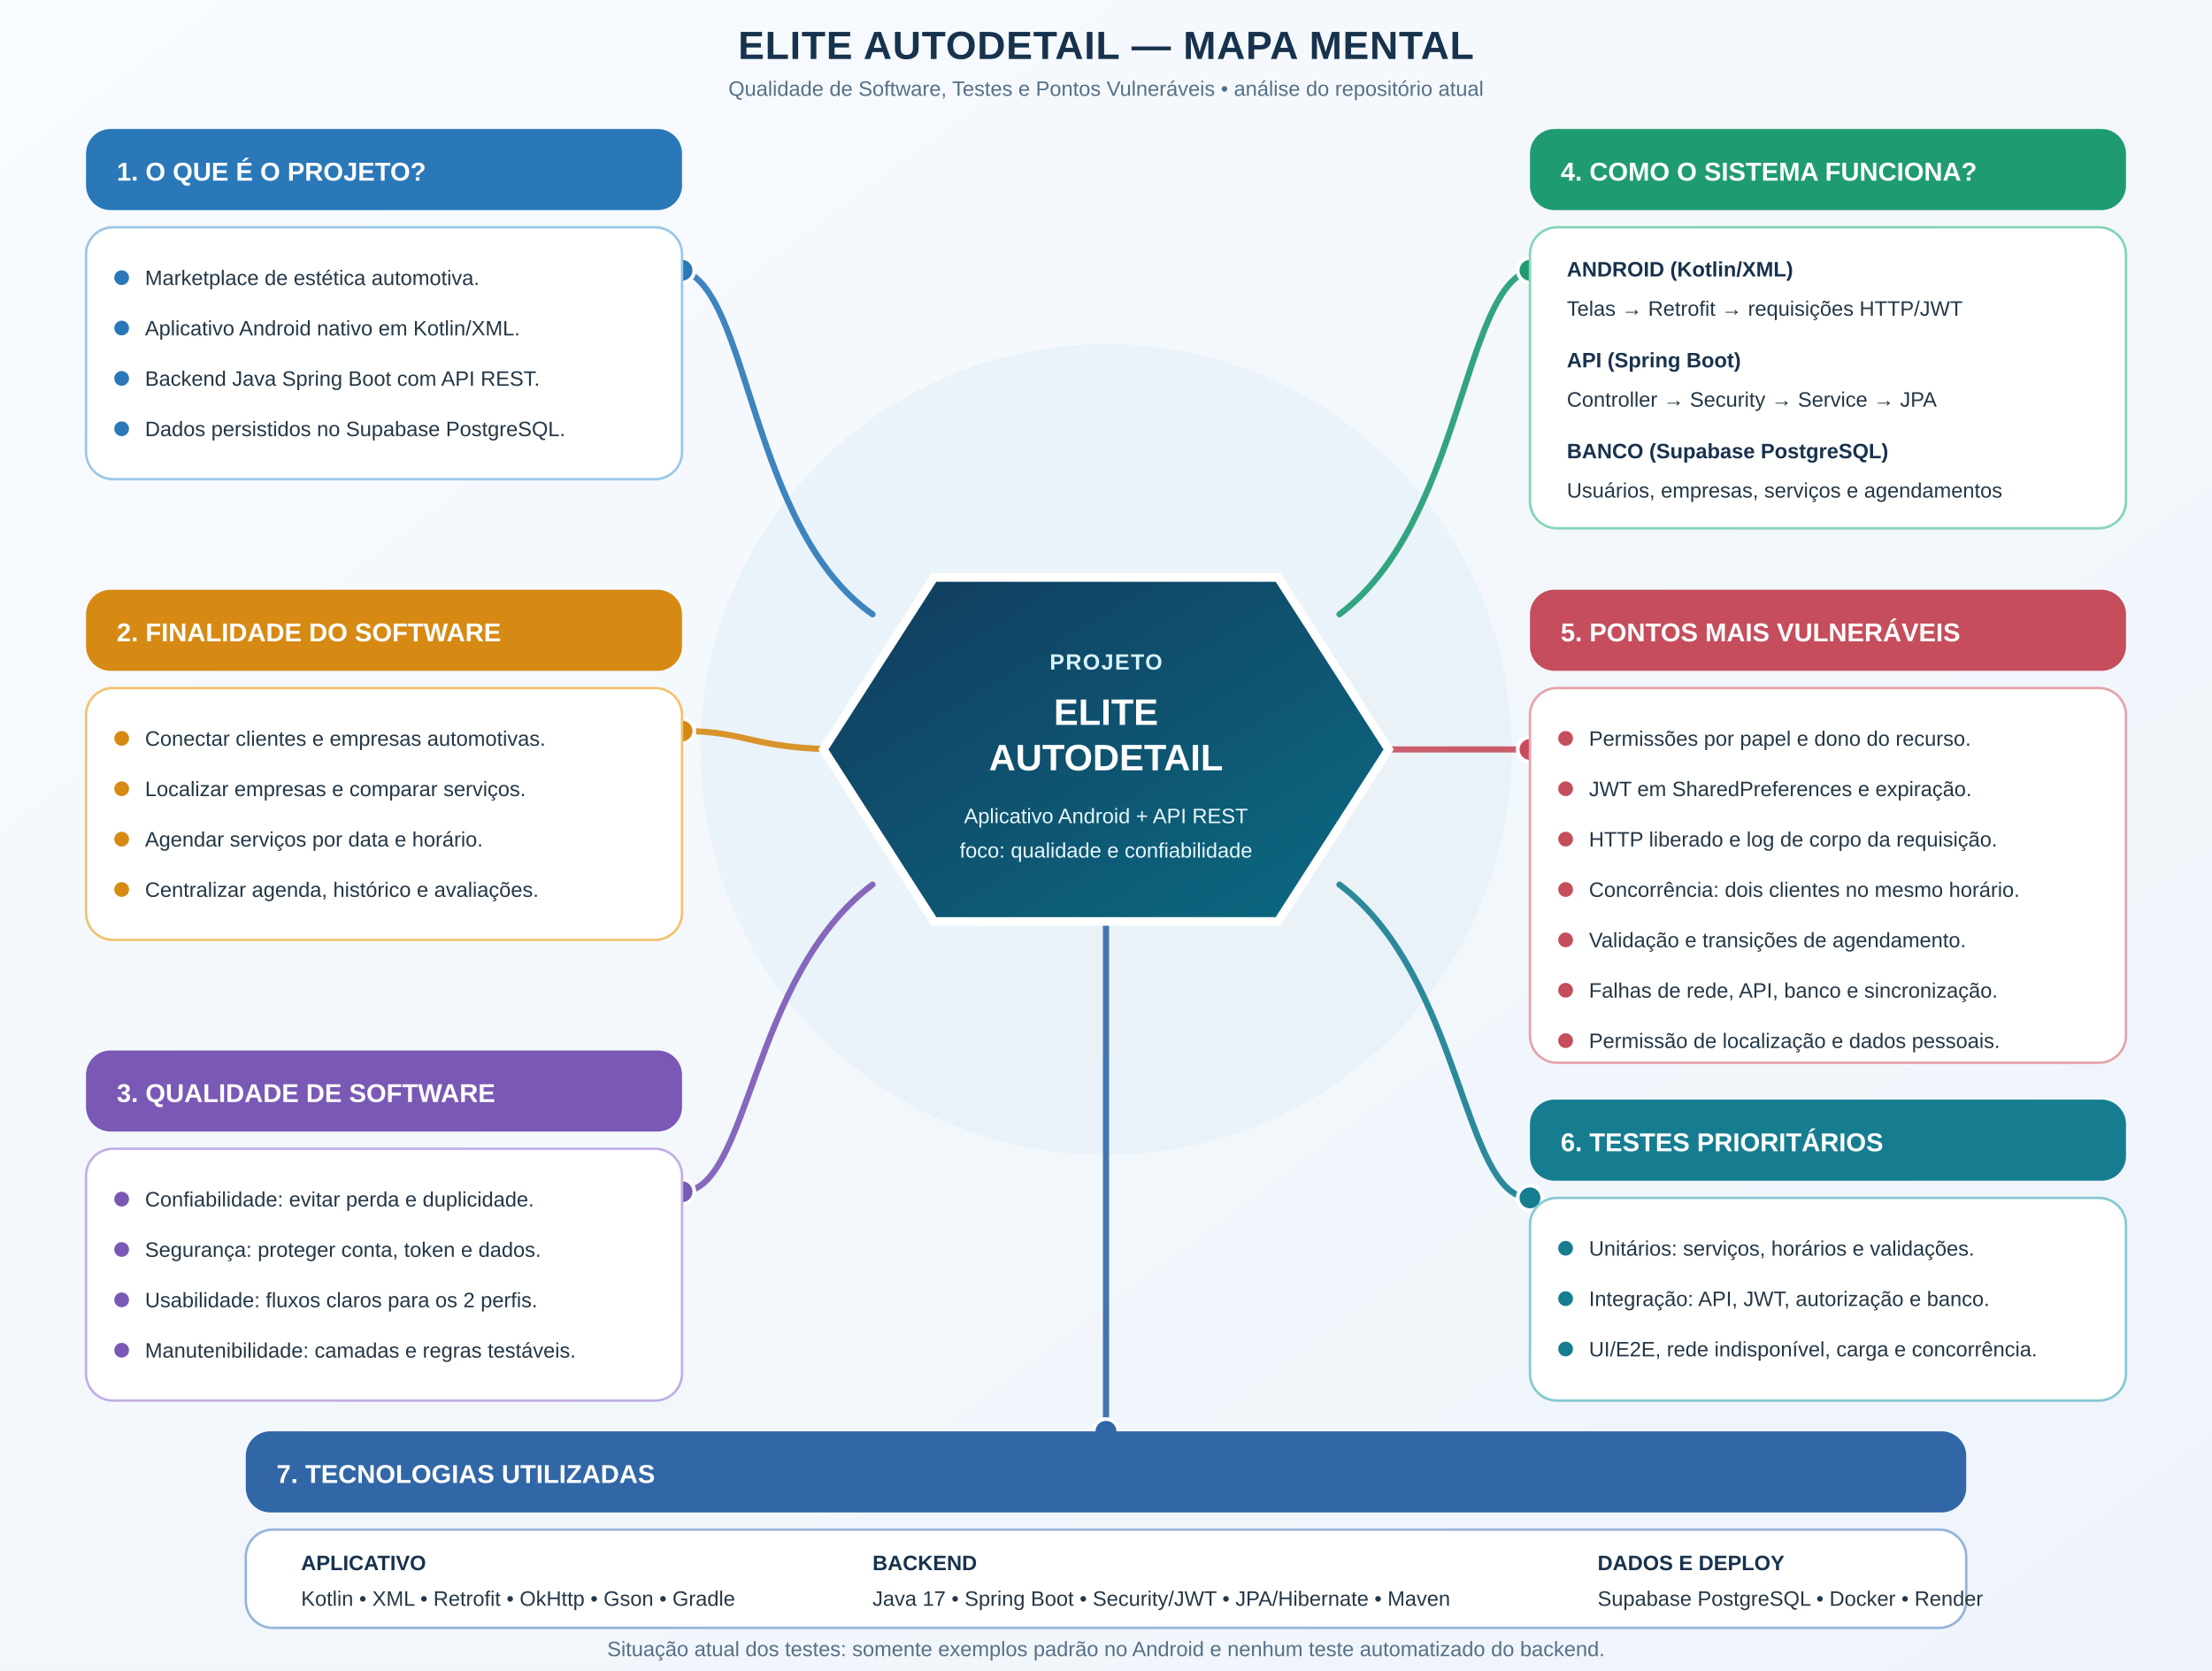
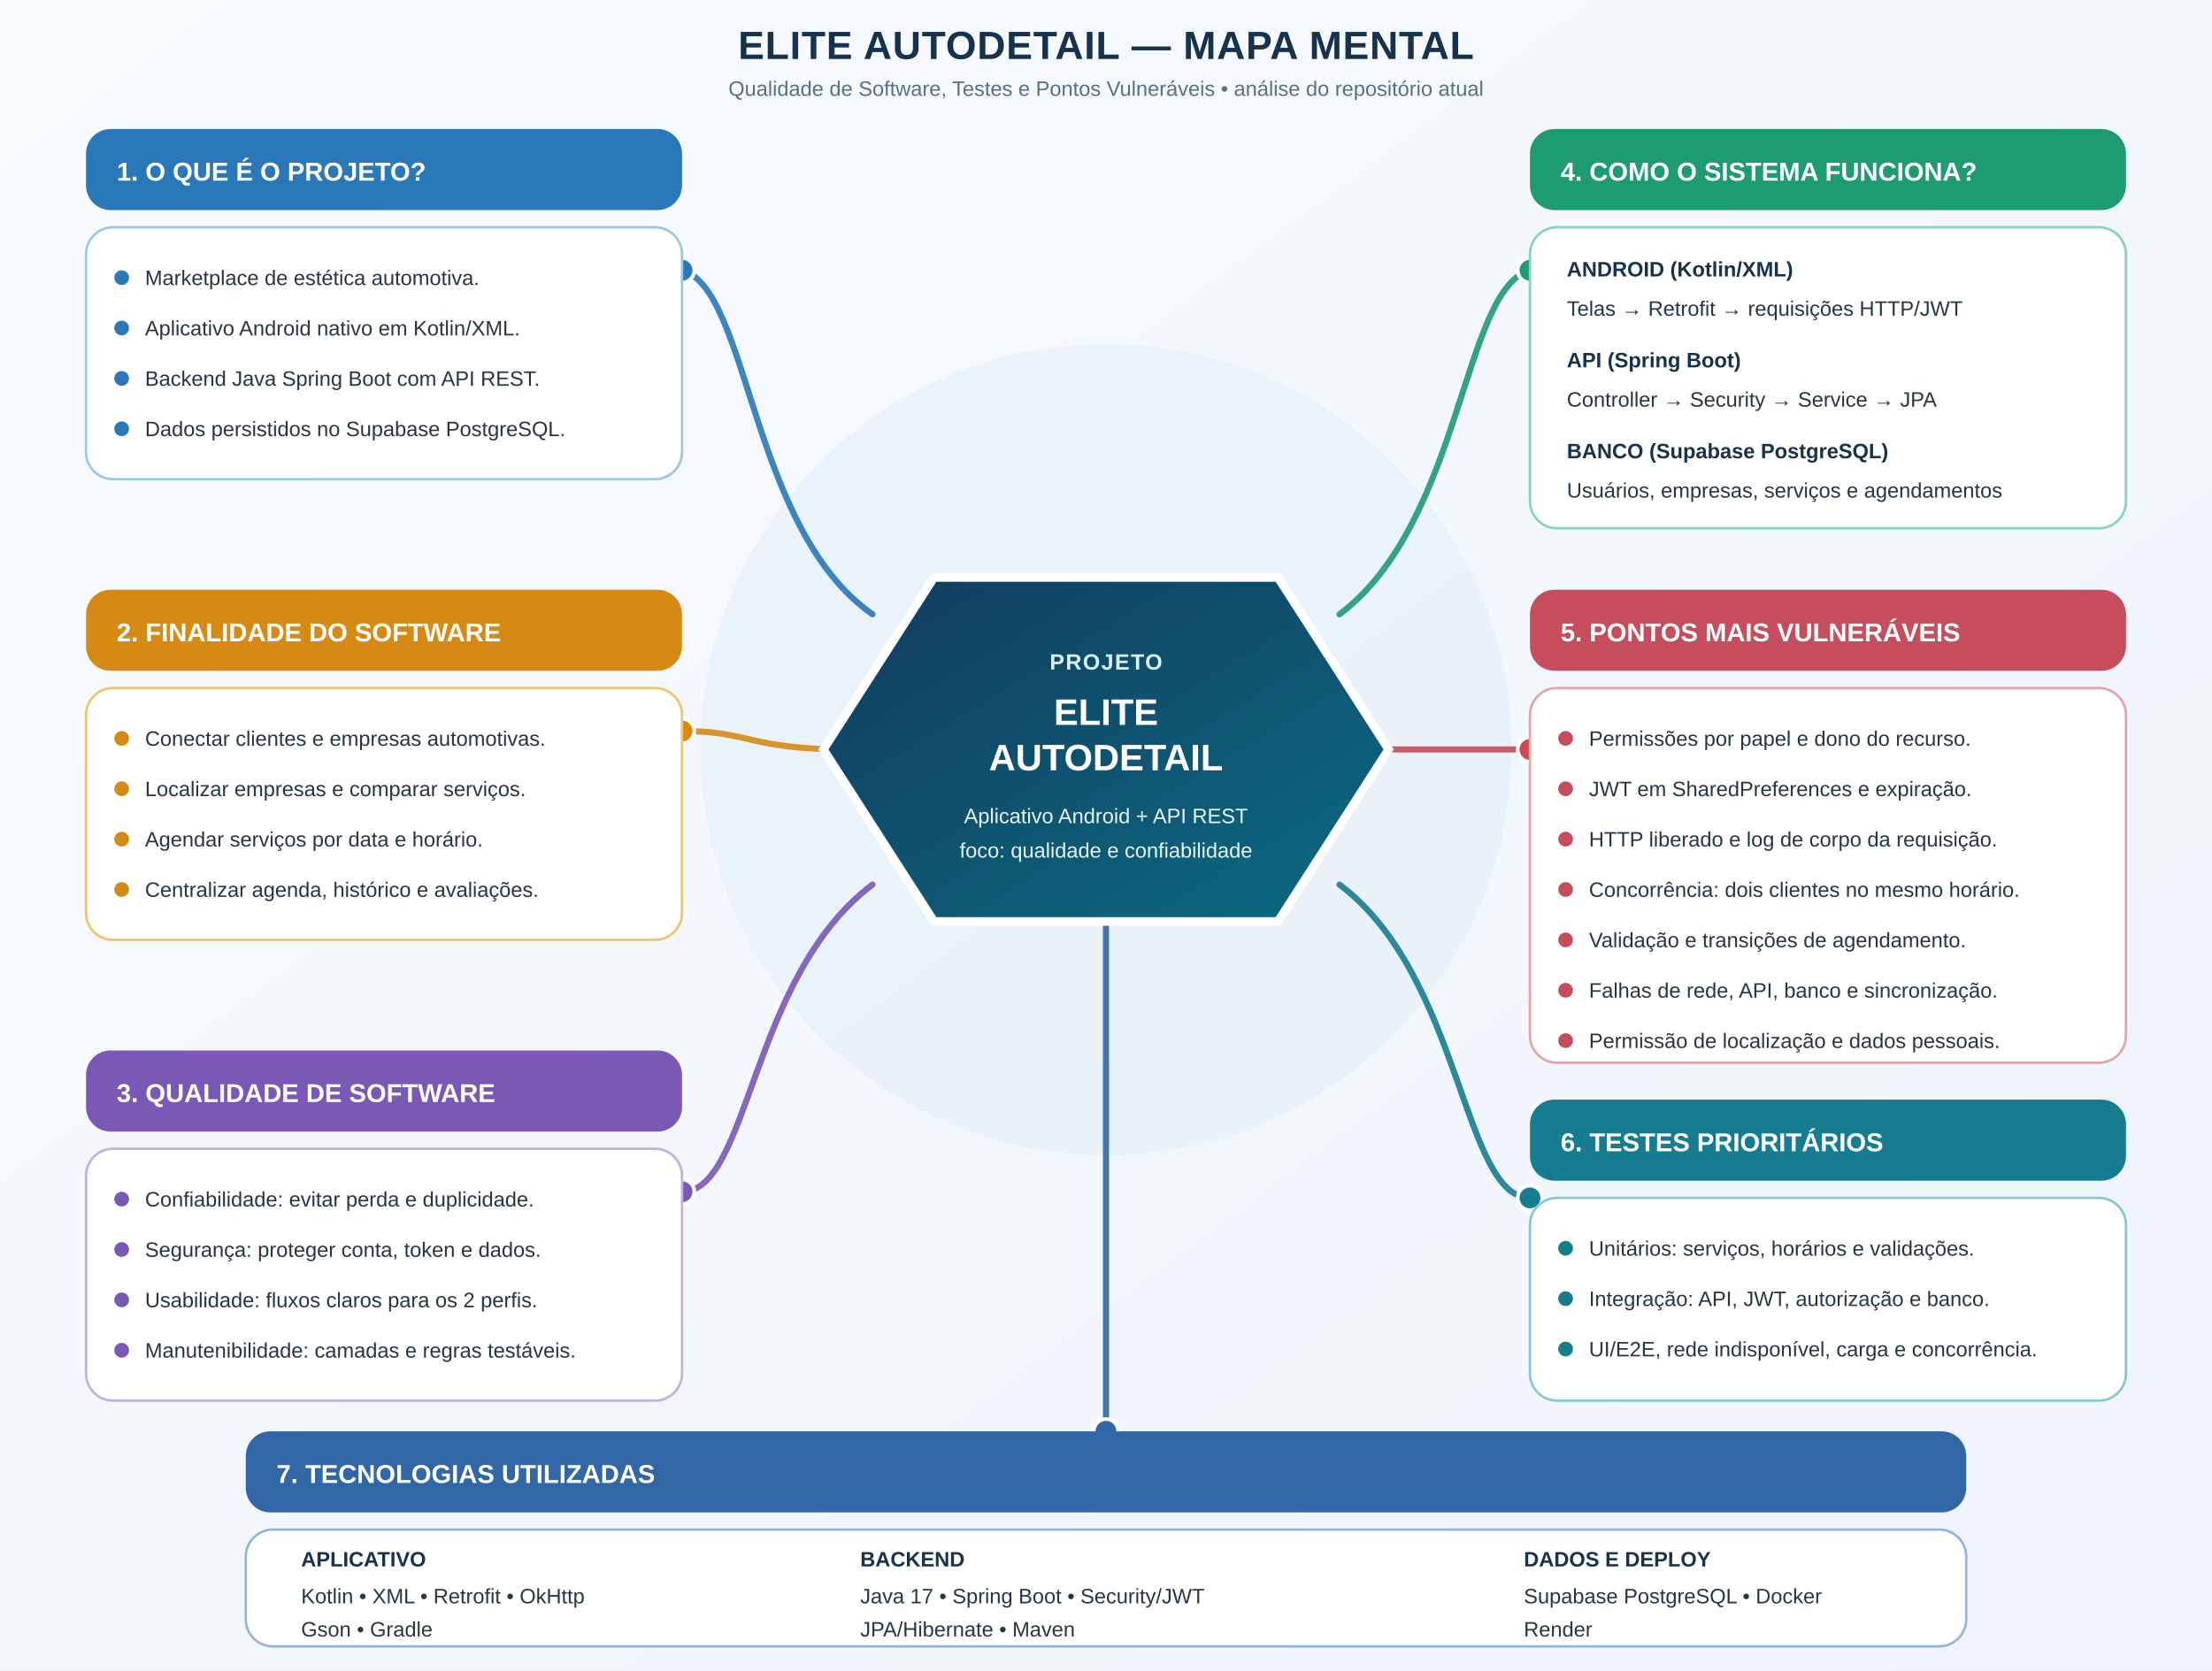
<svg xmlns="http://www.w3.org/2000/svg" width="1800" height="1360" viewBox="0 0 1800 1360" role="img" aria-labelledby="title desc">
  <defs>
    <linearGradient id="bg" x1="0" y1="0" x2="1" y2="1">
      <stop offset="0" stop-color="#f8fbff" />
      <stop offset="1" stop-color="#eef4fa" />
    </linearGradient>
    <linearGradient id="center" x1="0" y1="0" x2="1" y2="1">
      <stop offset="0" stop-color="#123b5d" />
      <stop offset="1" stop-color="#0b6b83" />
    </linearGradient>
    <style>
      .title { font: 700 32px Arial, Helvetica, sans-serif; fill: #17324d; letter-spacing: .6px; }
      .subtitle { font: 400 17px Arial, Helvetica, sans-serif; fill: #567086; }
      .branch-title { font: 700 21px Arial, Helvetica, sans-serif; fill: #ffffff; }
      .body { font: 400 17px Arial, Helvetica, sans-serif; fill: #243746; }
      .body-strong { font: 700 17px Arial, Helvetica, sans-serif; fill: #17324d; }
      .center-small { font: 600 18px Arial, Helvetica, sans-serif; fill: #d8f4ff; letter-spacing: 1px; }
      .center-main { font: 700 30px Arial, Helvetica, sans-serif; fill: #ffffff; }
      .center-sub { font: 400 17px Arial, Helvetica, sans-serif; fill: #e7f7fb; }
      .box { fill: #ffffff; stroke-width: 2; }
      .connector { fill: none; stroke-width: 5; stroke-linecap: round; opacity: .9; }
      .dot { stroke: #ffffff; stroke-width: 3; }
    </style>
  </defs>
  <rect width="1800" height="1360" fill="url(#bg)" />
  <circle cx="900" cy="610" r="330" fill="#dbeaf4" opacity="0.38" />
  <circle cx="900" cy="610" r="255" fill="#eaf3f8" opacity="0.72" />
  <text x="900" y="48" text-anchor="middle" class="title">ELITE AUTODETAIL — MAPA MENTAL</text>
  <text x="900" y="78" text-anchor="middle" class="subtitle">Qualidade de Software, Testes e Pontos Vulneráveis • análise do repositório atual</text>
  <path d="M 710 500 C 610 430, 610 235, 555 220" class="connector" stroke="#2a78b8" />
  <path d="M 690 610 C 610 610, 610 595, 555 595" class="connector" stroke="#d68a14" />
  <path d="M 710 720 C 610 795, 610 970, 555 970" class="connector" stroke="#7a58b5" />
  <path d="M 1090 500 C 1190 425, 1190 235, 1245 220" class="connector" stroke="#1f9b72" />
  <path d="M 1110 610 C 1190 610, 1190 610, 1245 610" class="connector" stroke="#c54d5c" />
  <path d="M 1090 720 C 1190 795, 1190 975, 1245 975" class="connector" stroke="#167d91" />
  <path d="M 900 750 C 900 915, 900 1075, 900 1165" class="connector" stroke="#3167a6" />
  <circle cx="555" cy="220" r="10" fill="#2a78b8" class="dot" />
  <circle cx="555" cy="595" r="10" fill="#d68a14" class="dot" />
  <circle cx="555" cy="970" r="10" fill="#7a58b5" class="dot" />
  <circle cx="1245" cy="220" r="10" fill="#1f9b72" class="dot" />
  <circle cx="1245" cy="610" r="10" fill="#c54d5c" class="dot" />
  <circle cx="1245" cy="975" r="10" fill="#167d91" class="dot" />
  <circle cx="900" cy="1165" r="10" fill="#3167a6" class="dot" />
  <path d="M760 470 L1040 470 L1130 610 L1040 750 L760 750 L670 610 Z" fill="url(#center)" stroke="#ffffff" stroke-width="7" />
  <text x="900" y="545" text-anchor="middle" class="center-small">PROJETO</text>
  <text x="900" y="590" text-anchor="middle" class="center-main">ELITE</text>
  <text x="900" y="627" text-anchor="middle" class="center-main">AUTODETAIL</text>
  <text x="900" y="670" text-anchor="middle" class="center-sub">Aplicativo Android + API REST</text>
  <text x="900" y="698" text-anchor="middle" class="center-sub">foco: qualidade e confiabilidade</text>
  <rect x="70" y="105" width="485" height="66" rx="20" fill="#2a78b8" />
  <text x="95" y="147" class="branch-title">1. O QUE É O PROJETO?</text>
  <rect x="70" y="185" width="485" height="205" rx="22" class="box" stroke="#9ac7e8" />
  <circle cx="99" cy="226" r="6" fill="#2a78b8" />
  <text x="118" y="232" class="body">Marketplace de estética automotiva.</text>
  <circle cx="99" cy="267" r="6" fill="#2a78b8" />
  <text x="118" y="273" class="body">Aplicativo Android nativo em Kotlin/XML.</text>
  <circle cx="99" cy="308" r="6" fill="#2a78b8" />
  <text x="118" y="314" class="body">Backend Java Spring Boot com API REST.</text>
  <circle cx="99" cy="349" r="6" fill="#2a78b8" />
  <text x="118" y="355" class="body">Dados persistidos no Supabase PostgreSQL.</text>
  <rect x="70" y="480" width="485" height="66" rx="20" fill="#d68a14" />
  <text x="95" y="522" class="branch-title">2. FINALIDADE DO SOFTWARE</text>
  <rect x="70" y="560" width="485" height="205" rx="22" class="box" stroke="#f0c36f" />
  <circle cx="99" cy="601" r="6" fill="#d68a14" />
  <text x="118" y="607" class="body">Conectar clientes e empresas automotivas.</text>
  <circle cx="99" cy="642" r="6" fill="#d68a14" />
  <text x="118" y="648" class="body">Localizar empresas e comparar serviços.</text>
  <circle cx="99" cy="683" r="6" fill="#d68a14" />
  <text x="118" y="689" class="body">Agendar serviços por data e horário.</text>
  <circle cx="99" cy="724" r="6" fill="#d68a14" />
  <text x="118" y="730" class="body">Centralizar agenda, histórico e avaliações.</text>
  <rect x="70" y="855" width="485" height="66" rx="20" fill="#7a58b5" />
  <text x="95" y="897" class="branch-title">3. QUALIDADE DE SOFTWARE</text>
  <rect x="70" y="935" width="485" height="205" rx="22" class="box" stroke="#c2afe4" />
  <circle cx="99" cy="976" r="6" fill="#7a58b5" />
  <text x="118" y="982" class="body">Confiabilidade: evitar perda e duplicidade.</text>
  <circle cx="99" cy="1017" r="6" fill="#7a58b5" />
  <text x="118" y="1023" class="body">Segurança: proteger conta, token e dados.</text>
  <circle cx="99" cy="1058" r="6" fill="#7a58b5" />
  <text x="118" y="1064" class="body">Usabilidade: fluxos claros para os 2 perfis.</text>
  <circle cx="99" cy="1099" r="6" fill="#7a58b5" />
  <text x="118" y="1105" class="body">Manutenibilidade: camadas e regras testáveis.</text>
  <rect x="1245" y="105" width="485" height="66" rx="20" fill="#1f9b72" />
  <text x="1270" y="147" class="branch-title">4. COMO O SISTEMA FUNCIONA?</text>
  <rect x="1245" y="185" width="485" height="245" rx="22" class="box" stroke="#85d4b7" />
  <text x="1275" y="225" class="body-strong">ANDROID (Kotlin/XML)</text>
  <text x="1275" y="257" class="body">Telas → Retrofit → requisições HTTP/JWT</text>
  <text x="1275" y="299" class="body-strong">API (Spring Boot)</text>
  <text x="1275" y="331" class="body">Controller → Security → Service → JPA</text>
  <text x="1275" y="373" class="body-strong">BANCO (Supabase PostgreSQL)</text>
  <text x="1275" y="405" class="body">Usuários, empresas, serviços e agendamentos</text>
  <rect x="1245" y="480" width="485" height="66" rx="20" fill="#c54d5c" />
  <text x="1270" y="522" class="branch-title">5. PONTOS MAIS VULNERÁVEIS</text>
  <rect x="1245" y="560" width="485" height="305" rx="22" class="box" stroke="#e5a3ab" />
  <circle cx="1274" cy="601" r="6" fill="#c54d5c" />
  <text x="1293" y="607" class="body">Permissões por papel e dono do recurso.</text>
  <circle cx="1274" cy="642" r="6" fill="#c54d5c" />
  <text x="1293" y="648" class="body">JWT em SharedPreferences e expiração.</text>
  <circle cx="1274" cy="683" r="6" fill="#c54d5c" />
  <text x="1293" y="689" class="body">HTTP liberado e log de corpo da requisição.</text>
  <circle cx="1274" cy="724" r="6" fill="#c54d5c" />
  <text x="1293" y="730" class="body">Concorrência: dois clientes no mesmo horário.</text>
  <circle cx="1274" cy="765" r="6" fill="#c54d5c" />
  <text x="1293" y="771" class="body">Validação e transições de agendamento.</text>
  <circle cx="1274" cy="806" r="6" fill="#c54d5c" />
  <text x="1293" y="812" class="body">Falhas de rede, API, banco e sincronização.</text>
  <circle cx="1274" cy="847" r="6" fill="#c54d5c" />
  <text x="1293" y="853" class="body">Permissão de localização e dados pessoais.</text>
  <rect x="1245" y="895" width="485" height="66" rx="20" fill="#167d91" />
  <text x="1270" y="937" class="branch-title">6. TESTES PRIORITÁRIOS</text>
  <rect x="1245" y="975" width="485" height="165" rx="22" class="box" stroke="#86c8d3" />
  <circle cx="1274" cy="1016" r="6" fill="#167d91" />
  <text x="1293" y="1022" class="body">Unitários: serviços, horários e validações.</text>
  <circle cx="1274" cy="1057" r="6" fill="#167d91" />
  <text x="1293" y="1063" class="body">Integração: API, JWT, autorização e banco.</text>
  <circle cx="1274" cy="1098" r="6" fill="#167d91" />
  <text x="1293" y="1104" class="body">UI/E2E, rede indisponível, carga e concorrência.</text>
  <rect x="200" y="1165" width="1400" height="66" rx="20" fill="#3167a6" />
  <text x="225" y="1207" class="branch-title">7. TECNOLOGIAS UTILIZADAS</text>
-   <rect x="200" y="1245" width="1400" height="80" rx="22" class="box" stroke="#96b4da" />
-   <text x="245" y="1278" class="body-strong">APLICATIVO</text>
-   <text x="245" y="1307" class="body">Kotlin • XML • Retrofit • OkHttp • Gson • Gradle</text>
-   <text x="710" y="1278" class="body-strong">BACKEND</text>
-   <text x="710" y="1307" class="body">Java 17 • Spring Boot • Security/JWT • JPA/Hibernate • Maven</text>
-   <text x="1300" y="1278" class="body-strong">DADOS E DEPLOY</text>
-   <text x="1300" y="1307" class="body">Supabase PostgreSQL • Docker • Render</text>
-   <text x="900" y="1348" text-anchor="middle" class="subtitle">Situação atual dos testes: somente exemplos padrão no Android e nenhum teste automatizado do backend.</text>
+   <rect x="200" y="1245" width="1400" height="95" rx="22" class="box" stroke="#96b4da" />
+   <text x="245" y="1275" class="body-strong">APLICATIVO</text>
+   <text x="245" y="1305" class="body">Kotlin • XML • Retrofit • OkHttp</text>
+   <text x="245" y="1332" class="body">Gson • Gradle</text>
+   <text x="700" y="1275" class="body-strong">BACKEND</text>
+   <text x="700" y="1305" class="body">Java 17 • Spring Boot • Security/JWT</text>
+   <text x="700" y="1332" class="body">JPA/Hibernate • Maven</text>
+   <text x="1240" y="1275" class="body-strong">DADOS E DEPLOY</text>
+   <text x="1240" y="1305" class="body">Supabase PostgreSQL • Docker</text>
+   <text x="1240" y="1332" class="body">Render</text>
</svg>
